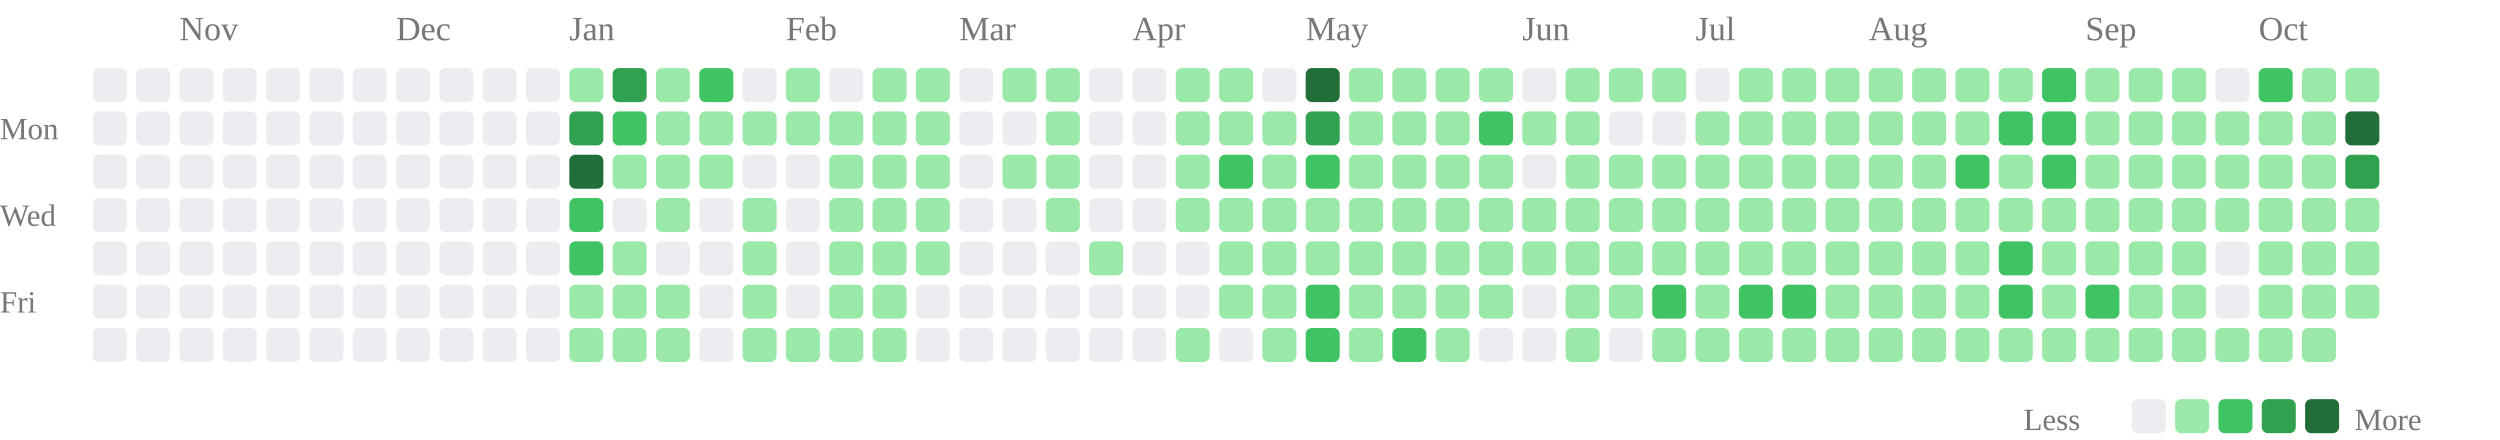
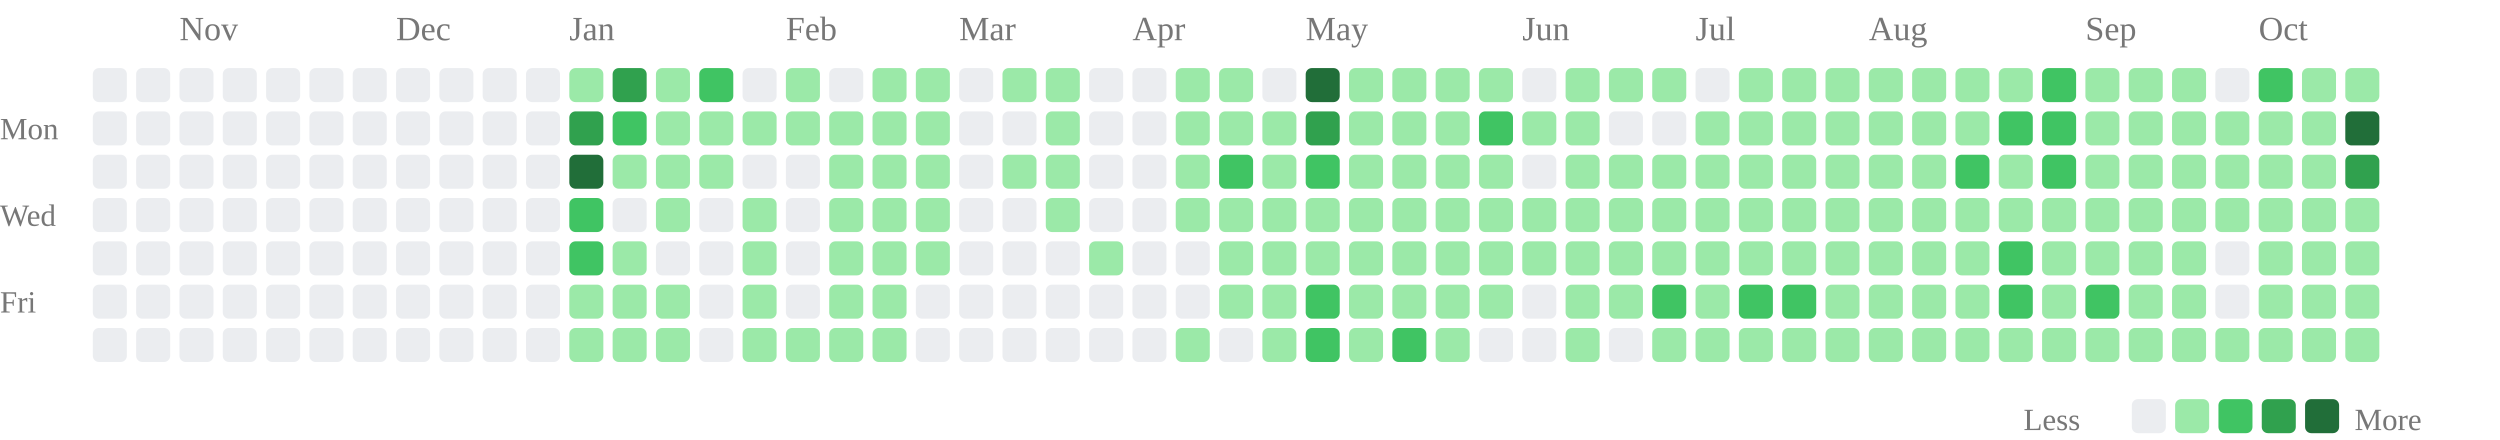
<svg xmlns="http://www.w3.org/2000/svg" class="activity-chart" viewBox="0 0 808 142" role="img" aria-label="GitHub contributions over the last year">
  <text class="month-label" x="58" y="13" fill="#777" font-size="11">Nov</text>
  <text class="month-label" x="128" y="13" fill="#777" font-size="11">Dec</text>
  <text class="month-label" x="184" y="13" fill="#777" font-size="11">Jan</text>
  <text class="month-label" x="254" y="13" fill="#777" font-size="11">Feb</text>
  <text class="month-label" x="310" y="13" fill="#777" font-size="11">Mar</text>
  <text class="month-label" x="366" y="13" fill="#777" font-size="11">Apr</text>
  <text class="month-label" x="422" y="13" fill="#777" font-size="11">May</text>
  <text class="month-label" x="492" y="13" fill="#777" font-size="11">Jun</text>
  <text class="month-label" x="548" y="13" fill="#777" font-size="11">Jul</text>
  <text class="month-label" x="604" y="13" fill="#777" font-size="11">Aug</text>
  <text class="month-label" x="674" y="13" fill="#777" font-size="11">Sep</text>
  <text class="month-label" x="730" y="13" fill="#777" font-size="11">Oct</text>
  <text class="weekday-label" x="0" y="45" fill="#777" font-size="10">Mon</text>
  <text class="weekday-label" x="0" y="73" fill="#777" font-size="10">Wed</text>
  <text class="weekday-label" x="0" y="101" fill="#777" font-size="10">Fri</text>
  <rect x="30" y="22" width="11" height="11" rx="2" fill="#ebedf0" />
  <rect x="30" y="36" width="11" height="11" rx="2" fill="#ebedf0" />
  <rect x="30" y="50" width="11" height="11" rx="2" fill="#ebedf0" />
  <rect x="30" y="64" width="11" height="11" rx="2" fill="#ebedf0" />
  <rect x="30" y="78" width="11" height="11" rx="2" fill="#ebedf0" />
  <rect x="30" y="92" width="11" height="11" rx="2" fill="#ebedf0" />
  <rect x="30" y="106" width="11" height="11" rx="2" fill="#ebedf0" />
  <rect x="44" y="22" width="11" height="11" rx="2" fill="#ebedf0" />
  <rect x="44" y="36" width="11" height="11" rx="2" fill="#ebedf0" />
  <rect x="44" y="50" width="11" height="11" rx="2" fill="#ebedf0" />
  <rect x="44" y="64" width="11" height="11" rx="2" fill="#ebedf0" />
  <rect x="44" y="78" width="11" height="11" rx="2" fill="#ebedf0" />
  <rect x="44" y="92" width="11" height="11" rx="2" fill="#ebedf0" />
  <rect x="44" y="106" width="11" height="11" rx="2" fill="#ebedf0" />
  <rect x="58" y="22" width="11" height="11" rx="2" fill="#ebedf0" />
  <rect x="58" y="36" width="11" height="11" rx="2" fill="#ebedf0" />
  <rect x="58" y="50" width="11" height="11" rx="2" fill="#ebedf0" />
  <rect x="58" y="64" width="11" height="11" rx="2" fill="#ebedf0" />
  <rect x="58" y="78" width="11" height="11" rx="2" fill="#ebedf0" />
  <rect x="58" y="92" width="11" height="11" rx="2" fill="#ebedf0" />
  <rect x="58" y="106" width="11" height="11" rx="2" fill="#ebedf0" />
  <rect x="72" y="22" width="11" height="11" rx="2" fill="#ebedf0" />
  <rect x="72" y="36" width="11" height="11" rx="2" fill="#ebedf0" />
  <rect x="72" y="50" width="11" height="11" rx="2" fill="#ebedf0" />
  <rect x="72" y="64" width="11" height="11" rx="2" fill="#ebedf0" />
  <rect x="72" y="78" width="11" height="11" rx="2" fill="#ebedf0" />
  <rect x="72" y="92" width="11" height="11" rx="2" fill="#ebedf0" />
  <rect x="72" y="106" width="11" height="11" rx="2" fill="#ebedf0" />
  <rect x="86" y="22" width="11" height="11" rx="2" fill="#ebedf0" />
  <rect x="86" y="36" width="11" height="11" rx="2" fill="#ebedf0" />
  <rect x="86" y="50" width="11" height="11" rx="2" fill="#ebedf0" />
  <rect x="86" y="64" width="11" height="11" rx="2" fill="#ebedf0" />
  <rect x="86" y="78" width="11" height="11" rx="2" fill="#ebedf0" />
  <rect x="86" y="92" width="11" height="11" rx="2" fill="#ebedf0" />
  <rect x="86" y="106" width="11" height="11" rx="2" fill="#ebedf0" />
  <rect x="100" y="22" width="11" height="11" rx="2" fill="#ebedf0" />
  <rect x="100" y="36" width="11" height="11" rx="2" fill="#ebedf0" />
  <rect x="100" y="50" width="11" height="11" rx="2" fill="#ebedf0" />
  <rect x="100" y="64" width="11" height="11" rx="2" fill="#ebedf0" />
  <rect x="100" y="78" width="11" height="11" rx="2" fill="#ebedf0" />
  <rect x="100" y="92" width="11" height="11" rx="2" fill="#ebedf0" />
  <rect x="100" y="106" width="11" height="11" rx="2" fill="#ebedf0" />
  <rect x="114" y="22" width="11" height="11" rx="2" fill="#ebedf0" />
  <rect x="114" y="36" width="11" height="11" rx="2" fill="#ebedf0" />
  <rect x="114" y="50" width="11" height="11" rx="2" fill="#ebedf0" />
  <rect x="114" y="64" width="11" height="11" rx="2" fill="#ebedf0" />
  <rect x="114" y="78" width="11" height="11" rx="2" fill="#ebedf0" />
  <rect x="114" y="92" width="11" height="11" rx="2" fill="#ebedf0" />
  <rect x="114" y="106" width="11" height="11" rx="2" fill="#ebedf0" />
  <rect x="128" y="22" width="11" height="11" rx="2" fill="#ebedf0" />
  <rect x="128" y="36" width="11" height="11" rx="2" fill="#ebedf0" />
  <rect x="128" y="50" width="11" height="11" rx="2" fill="#ebedf0" />
  <rect x="128" y="64" width="11" height="11" rx="2" fill="#ebedf0" />
  <rect x="128" y="78" width="11" height="11" rx="2" fill="#ebedf0" />
  <rect x="128" y="92" width="11" height="11" rx="2" fill="#ebedf0" />
  <rect x="128" y="106" width="11" height="11" rx="2" fill="#ebedf0" />
  <rect x="142" y="22" width="11" height="11" rx="2" fill="#ebedf0" />
  <rect x="142" y="36" width="11" height="11" rx="2" fill="#ebedf0" />
  <rect x="142" y="50" width="11" height="11" rx="2" fill="#ebedf0" />
  <rect x="142" y="64" width="11" height="11" rx="2" fill="#ebedf0" />
  <rect x="142" y="78" width="11" height="11" rx="2" fill="#ebedf0" />
  <rect x="142" y="92" width="11" height="11" rx="2" fill="#ebedf0" />
  <rect x="142" y="106" width="11" height="11" rx="2" fill="#ebedf0" />
  <rect x="156" y="22" width="11" height="11" rx="2" fill="#ebedf0" />
  <rect x="156" y="36" width="11" height="11" rx="2" fill="#ebedf0" />
  <rect x="156" y="50" width="11" height="11" rx="2" fill="#ebedf0" />
  <rect x="156" y="64" width="11" height="11" rx="2" fill="#ebedf0" />
  <rect x="156" y="78" width="11" height="11" rx="2" fill="#ebedf0" />
  <rect x="156" y="92" width="11" height="11" rx="2" fill="#ebedf0" />
  <rect x="156" y="106" width="11" height="11" rx="2" fill="#ebedf0" />
  <rect x="170" y="22" width="11" height="11" rx="2" fill="#ebedf0" />
  <rect x="170" y="36" width="11" height="11" rx="2" fill="#ebedf0" />
  <rect x="170" y="50" width="11" height="11" rx="2" fill="#ebedf0" />
  <rect x="170" y="64" width="11" height="11" rx="2" fill="#ebedf0" />
  <rect x="170" y="78" width="11" height="11" rx="2" fill="#ebedf0" />
  <rect x="170" y="92" width="11" height="11" rx="2" fill="#ebedf0" />
  <rect x="170" y="106" width="11" height="11" rx="2" fill="#ebedf0" />
  <rect x="184" y="22" width="11" height="11" rx="2" fill="#9be9a8" />
  <rect x="184" y="36" width="11" height="11" rx="2" fill="#30a14e" />
  <rect x="184" y="50" width="11" height="11" rx="2" fill="#216e39" />
  <rect x="184" y="64" width="11" height="11" rx="2" fill="#40c463" />
  <rect x="184" y="78" width="11" height="11" rx="2" fill="#40c463" />
  <rect x="184" y="92" width="11" height="11" rx="2" fill="#9be9a8" />
  <rect x="184" y="106" width="11" height="11" rx="2" fill="#9be9a8" />
  <rect x="198" y="22" width="11" height="11" rx="2" fill="#30a14e" />
  <rect x="198" y="36" width="11" height="11" rx="2" fill="#40c463" />
  <rect x="198" y="50" width="11" height="11" rx="2" fill="#9be9a8" />
  <rect x="198" y="64" width="11" height="11" rx="2" fill="#ebedf0" />
  <rect x="198" y="78" width="11" height="11" rx="2" fill="#9be9a8" />
  <rect x="198" y="92" width="11" height="11" rx="2" fill="#9be9a8" />
  <rect x="198" y="106" width="11" height="11" rx="2" fill="#9be9a8" />
  <rect x="212" y="22" width="11" height="11" rx="2" fill="#9be9a8" />
  <rect x="212" y="36" width="11" height="11" rx="2" fill="#9be9a8" />
  <rect x="212" y="50" width="11" height="11" rx="2" fill="#9be9a8" />
  <rect x="212" y="64" width="11" height="11" rx="2" fill="#9be9a8" />
  <rect x="212" y="78" width="11" height="11" rx="2" fill="#ebedf0" />
  <rect x="212" y="92" width="11" height="11" rx="2" fill="#9be9a8" />
  <rect x="212" y="106" width="11" height="11" rx="2" fill="#9be9a8" />
  <rect x="226" y="22" width="11" height="11" rx="2" fill="#40c463" />
  <rect x="226" y="36" width="11" height="11" rx="2" fill="#9be9a8" />
  <rect x="226" y="50" width="11" height="11" rx="2" fill="#9be9a8" />
  <rect x="226" y="64" width="11" height="11" rx="2" fill="#ebedf0" />
  <rect x="226" y="78" width="11" height="11" rx="2" fill="#ebedf0" />
  <rect x="226" y="92" width="11" height="11" rx="2" fill="#ebedf0" />
  <rect x="226" y="106" width="11" height="11" rx="2" fill="#ebedf0" />
  <rect x="240" y="22" width="11" height="11" rx="2" fill="#ebedf0" />
  <rect x="240" y="36" width="11" height="11" rx="2" fill="#9be9a8" />
  <rect x="240" y="50" width="11" height="11" rx="2" fill="#ebedf0" />
  <rect x="240" y="64" width="11" height="11" rx="2" fill="#9be9a8" />
  <rect x="240" y="78" width="11" height="11" rx="2" fill="#9be9a8" />
  <rect x="240" y="92" width="11" height="11" rx="2" fill="#9be9a8" />
  <rect x="240" y="106" width="11" height="11" rx="2" fill="#9be9a8" />
  <rect x="254" y="22" width="11" height="11" rx="2" fill="#9be9a8" />
  <rect x="254" y="36" width="11" height="11" rx="2" fill="#9be9a8" />
  <rect x="254" y="50" width="11" height="11" rx="2" fill="#ebedf0" />
  <rect x="254" y="64" width="11" height="11" rx="2" fill="#ebedf0" />
  <rect x="254" y="78" width="11" height="11" rx="2" fill="#ebedf0" />
  <rect x="254" y="92" width="11" height="11" rx="2" fill="#ebedf0" />
  <rect x="254" y="106" width="11" height="11" rx="2" fill="#9be9a8" />
  <rect x="268" y="22" width="11" height="11" rx="2" fill="#ebedf0" />
  <rect x="268" y="36" width="11" height="11" rx="2" fill="#9be9a8" />
  <rect x="268" y="50" width="11" height="11" rx="2" fill="#9be9a8" />
  <rect x="268" y="64" width="11" height="11" rx="2" fill="#9be9a8" />
  <rect x="268" y="78" width="11" height="11" rx="2" fill="#9be9a8" />
  <rect x="268" y="92" width="11" height="11" rx="2" fill="#9be9a8" />
  <rect x="268" y="106" width="11" height="11" rx="2" fill="#9be9a8" />
  <rect x="282" y="22" width="11" height="11" rx="2" fill="#9be9a8" />
  <rect x="282" y="36" width="11" height="11" rx="2" fill="#9be9a8" />
  <rect x="282" y="50" width="11" height="11" rx="2" fill="#9be9a8" />
  <rect x="282" y="64" width="11" height="11" rx="2" fill="#9be9a8" />
  <rect x="282" y="78" width="11" height="11" rx="2" fill="#9be9a8" />
  <rect x="282" y="92" width="11" height="11" rx="2" fill="#9be9a8" />
  <rect x="282" y="106" width="11" height="11" rx="2" fill="#9be9a8" />
  <rect x="296" y="22" width="11" height="11" rx="2" fill="#9be9a8" />
  <rect x="296" y="36" width="11" height="11" rx="2" fill="#9be9a8" />
  <rect x="296" y="50" width="11" height="11" rx="2" fill="#9be9a8" />
  <rect x="296" y="64" width="11" height="11" rx="2" fill="#9be9a8" />
  <rect x="296" y="78" width="11" height="11" rx="2" fill="#9be9a8" />
  <rect x="296" y="92" width="11" height="11" rx="2" fill="#ebedf0" />
  <rect x="296" y="106" width="11" height="11" rx="2" fill="#ebedf0" />
  <rect x="310" y="22" width="11" height="11" rx="2" fill="#ebedf0" />
  <rect x="310" y="36" width="11" height="11" rx="2" fill="#ebedf0" />
  <rect x="310" y="50" width="11" height="11" rx="2" fill="#ebedf0" />
  <rect x="310" y="64" width="11" height="11" rx="2" fill="#ebedf0" />
  <rect x="310" y="78" width="11" height="11" rx="2" fill="#ebedf0" />
  <rect x="310" y="92" width="11" height="11" rx="2" fill="#ebedf0" />
  <rect x="310" y="106" width="11" height="11" rx="2" fill="#ebedf0" />
  <rect x="324" y="22" width="11" height="11" rx="2" fill="#9be9a8" />
  <rect x="324" y="36" width="11" height="11" rx="2" fill="#ebedf0" />
  <rect x="324" y="50" width="11" height="11" rx="2" fill="#9be9a8" />
  <rect x="324" y="64" width="11" height="11" rx="2" fill="#ebedf0" />
  <rect x="324" y="78" width="11" height="11" rx="2" fill="#ebedf0" />
  <rect x="324" y="92" width="11" height="11" rx="2" fill="#ebedf0" />
  <rect x="324" y="106" width="11" height="11" rx="2" fill="#ebedf0" />
  <rect x="338" y="22" width="11" height="11" rx="2" fill="#9be9a8" />
  <rect x="338" y="36" width="11" height="11" rx="2" fill="#9be9a8" />
  <rect x="338" y="50" width="11" height="11" rx="2" fill="#9be9a8" />
  <rect x="338" y="64" width="11" height="11" rx="2" fill="#9be9a8" />
  <rect x="338" y="78" width="11" height="11" rx="2" fill="#ebedf0" />
  <rect x="338" y="92" width="11" height="11" rx="2" fill="#ebedf0" />
  <rect x="338" y="106" width="11" height="11" rx="2" fill="#ebedf0" />
  <rect x="352" y="22" width="11" height="11" rx="2" fill="#ebedf0" />
  <rect x="352" y="36" width="11" height="11" rx="2" fill="#ebedf0" />
  <rect x="352" y="50" width="11" height="11" rx="2" fill="#ebedf0" />
  <rect x="352" y="64" width="11" height="11" rx="2" fill="#ebedf0" />
  <rect x="352" y="78" width="11" height="11" rx="2" fill="#9be9a8" />
  <rect x="352" y="92" width="11" height="11" rx="2" fill="#ebedf0" />
  <rect x="352" y="106" width="11" height="11" rx="2" fill="#ebedf0" />
  <rect x="366" y="22" width="11" height="11" rx="2" fill="#ebedf0" />
  <rect x="366" y="36" width="11" height="11" rx="2" fill="#ebedf0" />
  <rect x="366" y="50" width="11" height="11" rx="2" fill="#ebedf0" />
  <rect x="366" y="64" width="11" height="11" rx="2" fill="#ebedf0" />
  <rect x="366" y="78" width="11" height="11" rx="2" fill="#ebedf0" />
  <rect x="366" y="92" width="11" height="11" rx="2" fill="#ebedf0" />
  <rect x="366" y="106" width="11" height="11" rx="2" fill="#ebedf0" />
  <rect x="380" y="22" width="11" height="11" rx="2" fill="#9be9a8" />
  <rect x="380" y="36" width="11" height="11" rx="2" fill="#9be9a8" />
  <rect x="380" y="50" width="11" height="11" rx="2" fill="#9be9a8" />
  <rect x="380" y="64" width="11" height="11" rx="2" fill="#9be9a8" />
  <rect x="380" y="78" width="11" height="11" rx="2" fill="#ebedf0" />
  <rect x="380" y="92" width="11" height="11" rx="2" fill="#ebedf0" />
  <rect x="380" y="106" width="11" height="11" rx="2" fill="#9be9a8" />
  <rect x="394" y="22" width="11" height="11" rx="2" fill="#9be9a8" />
  <rect x="394" y="36" width="11" height="11" rx="2" fill="#9be9a8" />
  <rect x="394" y="50" width="11" height="11" rx="2" fill="#40c463" />
  <rect x="394" y="64" width="11" height="11" rx="2" fill="#9be9a8" />
  <rect x="394" y="78" width="11" height="11" rx="2" fill="#9be9a8" />
  <rect x="394" y="92" width="11" height="11" rx="2" fill="#9be9a8" />
  <rect x="394" y="106" width="11" height="11" rx="2" fill="#ebedf0" />
  <rect x="408" y="22" width="11" height="11" rx="2" fill="#ebedf0" />
  <rect x="408" y="36" width="11" height="11" rx="2" fill="#9be9a8" />
  <rect x="408" y="50" width="11" height="11" rx="2" fill="#9be9a8" />
  <rect x="408" y="64" width="11" height="11" rx="2" fill="#9be9a8" />
  <rect x="408" y="78" width="11" height="11" rx="2" fill="#9be9a8" />
  <rect x="408" y="92" width="11" height="11" rx="2" fill="#9be9a8" />
  <rect x="408" y="106" width="11" height="11" rx="2" fill="#9be9a8" />
  <rect x="422" y="22" width="11" height="11" rx="2" fill="#216e39" />
  <rect x="422" y="36" width="11" height="11" rx="2" fill="#30a14e" />
  <rect x="422" y="50" width="11" height="11" rx="2" fill="#40c463" />
  <rect x="422" y="64" width="11" height="11" rx="2" fill="#9be9a8" />
  <rect x="422" y="78" width="11" height="11" rx="2" fill="#9be9a8" />
  <rect x="422" y="92" width="11" height="11" rx="2" fill="#40c463" />
  <rect x="422" y="106" width="11" height="11" rx="2" fill="#40c463" />
  <rect x="436" y="22" width="11" height="11" rx="2" fill="#9be9a8" />
  <rect x="436" y="36" width="11" height="11" rx="2" fill="#9be9a8" />
  <rect x="436" y="50" width="11" height="11" rx="2" fill="#9be9a8" />
  <rect x="436" y="64" width="11" height="11" rx="2" fill="#9be9a8" />
  <rect x="436" y="78" width="11" height="11" rx="2" fill="#9be9a8" />
  <rect x="436" y="92" width="11" height="11" rx="2" fill="#9be9a8" />
  <rect x="436" y="106" width="11" height="11" rx="2" fill="#9be9a8" />
  <rect x="450" y="22" width="11" height="11" rx="2" fill="#9be9a8" />
  <rect x="450" y="36" width="11" height="11" rx="2" fill="#9be9a8" />
  <rect x="450" y="50" width="11" height="11" rx="2" fill="#9be9a8" />
  <rect x="450" y="64" width="11" height="11" rx="2" fill="#9be9a8" />
  <rect x="450" y="78" width="11" height="11" rx="2" fill="#9be9a8" />
  <rect x="450" y="92" width="11" height="11" rx="2" fill="#9be9a8" />
  <rect x="450" y="106" width="11" height="11" rx="2" fill="#40c463" />
  <rect x="464" y="22" width="11" height="11" rx="2" fill="#9be9a8" />
  <rect x="464" y="36" width="11" height="11" rx="2" fill="#9be9a8" />
  <rect x="464" y="50" width="11" height="11" rx="2" fill="#9be9a8" />
  <rect x="464" y="64" width="11" height="11" rx="2" fill="#9be9a8" />
  <rect x="464" y="78" width="11" height="11" rx="2" fill="#9be9a8" />
  <rect x="464" y="92" width="11" height="11" rx="2" fill="#9be9a8" />
  <rect x="464" y="106" width="11" height="11" rx="2" fill="#9be9a8" />
  <rect x="478" y="22" width="11" height="11" rx="2" fill="#9be9a8" />
  <rect x="478" y="36" width="11" height="11" rx="2" fill="#40c463" />
  <rect x="478" y="50" width="11" height="11" rx="2" fill="#9be9a8" />
  <rect x="478" y="64" width="11" height="11" rx="2" fill="#9be9a8" />
  <rect x="478" y="78" width="11" height="11" rx="2" fill="#9be9a8" />
  <rect x="478" y="92" width="11" height="11" rx="2" fill="#9be9a8" />
  <rect x="478" y="106" width="11" height="11" rx="2" fill="#ebedf0" />
  <rect x="492" y="22" width="11" height="11" rx="2" fill="#ebedf0" />
  <rect x="492" y="36" width="11" height="11" rx="2" fill="#9be9a8" />
  <rect x="492" y="50" width="11" height="11" rx="2" fill="#ebedf0" />
  <rect x="492" y="64" width="11" height="11" rx="2" fill="#9be9a8" />
  <rect x="492" y="78" width="11" height="11" rx="2" fill="#9be9a8" />
  <rect x="492" y="92" width="11" height="11" rx="2" fill="#ebedf0" />
  <rect x="492" y="106" width="11" height="11" rx="2" fill="#ebedf0" />
  <rect x="506" y="22" width="11" height="11" rx="2" fill="#9be9a8" />
  <rect x="506" y="36" width="11" height="11" rx="2" fill="#9be9a8" />
  <rect x="506" y="50" width="11" height="11" rx="2" fill="#9be9a8" />
  <rect x="506" y="64" width="11" height="11" rx="2" fill="#9be9a8" />
  <rect x="506" y="78" width="11" height="11" rx="2" fill="#9be9a8" />
  <rect x="506" y="92" width="11" height="11" rx="2" fill="#9be9a8" />
  <rect x="506" y="106" width="11" height="11" rx="2" fill="#9be9a8" />
  <rect x="520" y="22" width="11" height="11" rx="2" fill="#9be9a8" />
  <rect x="520" y="36" width="11" height="11" rx="2" fill="#ebedf0" />
  <rect x="520" y="50" width="11" height="11" rx="2" fill="#9be9a8" />
  <rect x="520" y="64" width="11" height="11" rx="2" fill="#9be9a8" />
  <rect x="520" y="78" width="11" height="11" rx="2" fill="#9be9a8" />
  <rect x="520" y="92" width="11" height="11" rx="2" fill="#9be9a8" />
  <rect x="520" y="106" width="11" height="11" rx="2" fill="#ebedf0" />
  <rect x="534" y="22" width="11" height="11" rx="2" fill="#9be9a8" />
  <rect x="534" y="36" width="11" height="11" rx="2" fill="#ebedf0" />
  <rect x="534" y="50" width="11" height="11" rx="2" fill="#9be9a8" />
  <rect x="534" y="64" width="11" height="11" rx="2" fill="#9be9a8" />
  <rect x="534" y="78" width="11" height="11" rx="2" fill="#9be9a8" />
  <rect x="534" y="92" width="11" height="11" rx="2" fill="#40c463" />
  <rect x="534" y="106" width="11" height="11" rx="2" fill="#9be9a8" />
  <rect x="548" y="22" width="11" height="11" rx="2" fill="#ebedf0" />
  <rect x="548" y="36" width="11" height="11" rx="2" fill="#9be9a8" />
  <rect x="548" y="50" width="11" height="11" rx="2" fill="#9be9a8" />
  <rect x="548" y="64" width="11" height="11" rx="2" fill="#9be9a8" />
  <rect x="548" y="78" width="11" height="11" rx="2" fill="#9be9a8" />
  <rect x="548" y="92" width="11" height="11" rx="2" fill="#9be9a8" />
  <rect x="548" y="106" width="11" height="11" rx="2" fill="#9be9a8" />
  <rect x="562" y="22" width="11" height="11" rx="2" fill="#9be9a8" />
  <rect x="562" y="36" width="11" height="11" rx="2" fill="#9be9a8" />
  <rect x="562" y="50" width="11" height="11" rx="2" fill="#9be9a8" />
  <rect x="562" y="64" width="11" height="11" rx="2" fill="#9be9a8" />
  <rect x="562" y="78" width="11" height="11" rx="2" fill="#9be9a8" />
  <rect x="562" y="92" width="11" height="11" rx="2" fill="#40c463" />
  <rect x="562" y="106" width="11" height="11" rx="2" fill="#9be9a8" />
  <rect x="576" y="22" width="11" height="11" rx="2" fill="#9be9a8" />
  <rect x="576" y="36" width="11" height="11" rx="2" fill="#9be9a8" />
  <rect x="576" y="50" width="11" height="11" rx="2" fill="#9be9a8" />
  <rect x="576" y="64" width="11" height="11" rx="2" fill="#9be9a8" />
  <rect x="576" y="78" width="11" height="11" rx="2" fill="#9be9a8" />
  <rect x="576" y="92" width="11" height="11" rx="2" fill="#40c463" />
  <rect x="576" y="106" width="11" height="11" rx="2" fill="#9be9a8" />
  <rect x="590" y="22" width="11" height="11" rx="2" fill="#9be9a8" />
  <rect x="590" y="36" width="11" height="11" rx="2" fill="#9be9a8" />
  <rect x="590" y="50" width="11" height="11" rx="2" fill="#9be9a8" />
  <rect x="590" y="64" width="11" height="11" rx="2" fill="#9be9a8" />
  <rect x="590" y="78" width="11" height="11" rx="2" fill="#9be9a8" />
  <rect x="590" y="92" width="11" height="11" rx="2" fill="#9be9a8" />
  <rect x="590" y="106" width="11" height="11" rx="2" fill="#9be9a8" />
  <rect x="604" y="22" width="11" height="11" rx="2" fill="#9be9a8" />
  <rect x="604" y="36" width="11" height="11" rx="2" fill="#9be9a8" />
  <rect x="604" y="50" width="11" height="11" rx="2" fill="#9be9a8" />
  <rect x="604" y="64" width="11" height="11" rx="2" fill="#9be9a8" />
  <rect x="604" y="78" width="11" height="11" rx="2" fill="#9be9a8" />
  <rect x="604" y="92" width="11" height="11" rx="2" fill="#9be9a8" />
  <rect x="604" y="106" width="11" height="11" rx="2" fill="#9be9a8" />
  <rect x="618" y="22" width="11" height="11" rx="2" fill="#9be9a8" />
  <rect x="618" y="36" width="11" height="11" rx="2" fill="#9be9a8" />
  <rect x="618" y="50" width="11" height="11" rx="2" fill="#9be9a8" />
  <rect x="618" y="64" width="11" height="11" rx="2" fill="#9be9a8" />
  <rect x="618" y="78" width="11" height="11" rx="2" fill="#9be9a8" />
  <rect x="618" y="92" width="11" height="11" rx="2" fill="#9be9a8" />
  <rect x="618" y="106" width="11" height="11" rx="2" fill="#9be9a8" />
  <rect x="632" y="22" width="11" height="11" rx="2" fill="#9be9a8" />
  <rect x="632" y="36" width="11" height="11" rx="2" fill="#9be9a8" />
  <rect x="632" y="50" width="11" height="11" rx="2" fill="#40c463" />
  <rect x="632" y="64" width="11" height="11" rx="2" fill="#9be9a8" />
  <rect x="632" y="78" width="11" height="11" rx="2" fill="#9be9a8" />
  <rect x="632" y="92" width="11" height="11" rx="2" fill="#9be9a8" />
  <rect x="632" y="106" width="11" height="11" rx="2" fill="#9be9a8" />
  <rect x="646" y="22" width="11" height="11" rx="2" fill="#9be9a8" />
  <rect x="646" y="36" width="11" height="11" rx="2" fill="#40c463" />
  <rect x="646" y="50" width="11" height="11" rx="2" fill="#9be9a8" />
  <rect x="646" y="64" width="11" height="11" rx="2" fill="#9be9a8" />
  <rect x="646" y="78" width="11" height="11" rx="2" fill="#40c463" />
  <rect x="646" y="92" width="11" height="11" rx="2" fill="#40c463" />
  <rect x="646" y="106" width="11" height="11" rx="2" fill="#9be9a8" />
  <rect x="660" y="22" width="11" height="11" rx="2" fill="#40c463" />
  <rect x="660" y="36" width="11" height="11" rx="2" fill="#40c463" />
  <rect x="660" y="50" width="11" height="11" rx="2" fill="#40c463" />
  <rect x="660" y="64" width="11" height="11" rx="2" fill="#9be9a8" />
  <rect x="660" y="78" width="11" height="11" rx="2" fill="#9be9a8" />
  <rect x="660" y="92" width="11" height="11" rx="2" fill="#9be9a8" />
  <rect x="660" y="106" width="11" height="11" rx="2" fill="#9be9a8" />
  <rect x="674" y="22" width="11" height="11" rx="2" fill="#9be9a8" />
  <rect x="674" y="36" width="11" height="11" rx="2" fill="#9be9a8" />
  <rect x="674" y="50" width="11" height="11" rx="2" fill="#9be9a8" />
  <rect x="674" y="64" width="11" height="11" rx="2" fill="#9be9a8" />
  <rect x="674" y="78" width="11" height="11" rx="2" fill="#9be9a8" />
  <rect x="674" y="92" width="11" height="11" rx="2" fill="#40c463" />
  <rect x="674" y="106" width="11" height="11" rx="2" fill="#9be9a8" />
  <rect x="688" y="22" width="11" height="11" rx="2" fill="#9be9a8" />
  <rect x="688" y="36" width="11" height="11" rx="2" fill="#9be9a8" />
  <rect x="688" y="50" width="11" height="11" rx="2" fill="#9be9a8" />
  <rect x="688" y="64" width="11" height="11" rx="2" fill="#9be9a8" />
  <rect x="688" y="78" width="11" height="11" rx="2" fill="#9be9a8" />
  <rect x="688" y="92" width="11" height="11" rx="2" fill="#9be9a8" />
  <rect x="688" y="106" width="11" height="11" rx="2" fill="#9be9a8" />
  <rect x="702" y="22" width="11" height="11" rx="2" fill="#9be9a8" />
  <rect x="702" y="36" width="11" height="11" rx="2" fill="#9be9a8" />
  <rect x="702" y="50" width="11" height="11" rx="2" fill="#9be9a8" />
  <rect x="702" y="64" width="11" height="11" rx="2" fill="#9be9a8" />
  <rect x="702" y="78" width="11" height="11" rx="2" fill="#9be9a8" />
  <rect x="702" y="92" width="11" height="11" rx="2" fill="#9be9a8" />
  <rect x="702" y="106" width="11" height="11" rx="2" fill="#9be9a8" />
  <rect x="716" y="22" width="11" height="11" rx="2" fill="#ebedf0" />
  <rect x="716" y="36" width="11" height="11" rx="2" fill="#9be9a8" />
  <rect x="716" y="50" width="11" height="11" rx="2" fill="#9be9a8" />
  <rect x="716" y="64" width="11" height="11" rx="2" fill="#9be9a8" />
  <rect x="716" y="78" width="11" height="11" rx="2" fill="#ebedf0" />
  <rect x="716" y="92" width="11" height="11" rx="2" fill="#ebedf0" />
  <rect x="716" y="106" width="11" height="11" rx="2" fill="#9be9a8" />
  <rect x="730" y="22" width="11" height="11" rx="2" fill="#40c463" />
  <rect x="730" y="36" width="11" height="11" rx="2" fill="#9be9a8" />
  <rect x="730" y="50" width="11" height="11" rx="2" fill="#9be9a8" />
  <rect x="730" y="64" width="11" height="11" rx="2" fill="#9be9a8" />
  <rect x="730" y="78" width="11" height="11" rx="2" fill="#9be9a8" />
  <rect x="730" y="92" width="11" height="11" rx="2" fill="#9be9a8" />
  <rect x="730" y="106" width="11" height="11" rx="2" fill="#9be9a8" />
  <rect x="744" y="22" width="11" height="11" rx="2" fill="#9be9a8" />
  <rect x="744" y="36" width="11" height="11" rx="2" fill="#9be9a8" />
  <rect x="744" y="50" width="11" height="11" rx="2" fill="#9be9a8" />
  <rect x="744" y="64" width="11" height="11" rx="2" fill="#9be9a8" />
  <rect x="744" y="78" width="11" height="11" rx="2" fill="#9be9a8" />
  <rect x="744" y="92" width="11" height="11" rx="2" fill="#9be9a8" />
  <rect x="744" y="106" width="11" height="11" rx="2" fill="#9be9a8" />
  <rect x="758" y="22" width="11" height="11" rx="2" fill="#9be9a8" />
  <rect x="758" y="36" width="11" height="11" rx="2" fill="#216e39" />
  <rect x="758" y="50" width="11" height="11" rx="2" fill="#30a14e" />
  <rect x="758" y="64" width="11" height="11" rx="2" fill="#9be9a8" />
  <rect x="758" y="78" width="11" height="11" rx="2" fill="#9be9a8" />
  <rect x="758" y="92" width="11" height="11" rx="2" fill="#9be9a8" />
+   <rect x="758" y="106" width="11" height="11" rx="2" fill="#9be9a8" />
  <text class="legend-label" x="654" y="139" fill="#777" font-size="10">Less</text>
  <rect class="legend-cell" x="689" y="129" width="11" height="11" rx="2" fill="#ebedf0" />
  <rect class="legend-cell" x="703" y="129" width="11" height="11" rx="2" fill="#9be9a8" />
  <rect class="legend-cell" x="717" y="129" width="11" height="11" rx="2" fill="#40c463" />
  <rect class="legend-cell" x="731" y="129" width="11" height="11" rx="2" fill="#30a14e" />
  <rect class="legend-cell" x="745" y="129" width="11" height="11" rx="2" fill="#216e39" />
  <text class="legend-label" x="761" y="139" fill="#777" font-size="10">More</text>
</svg>
